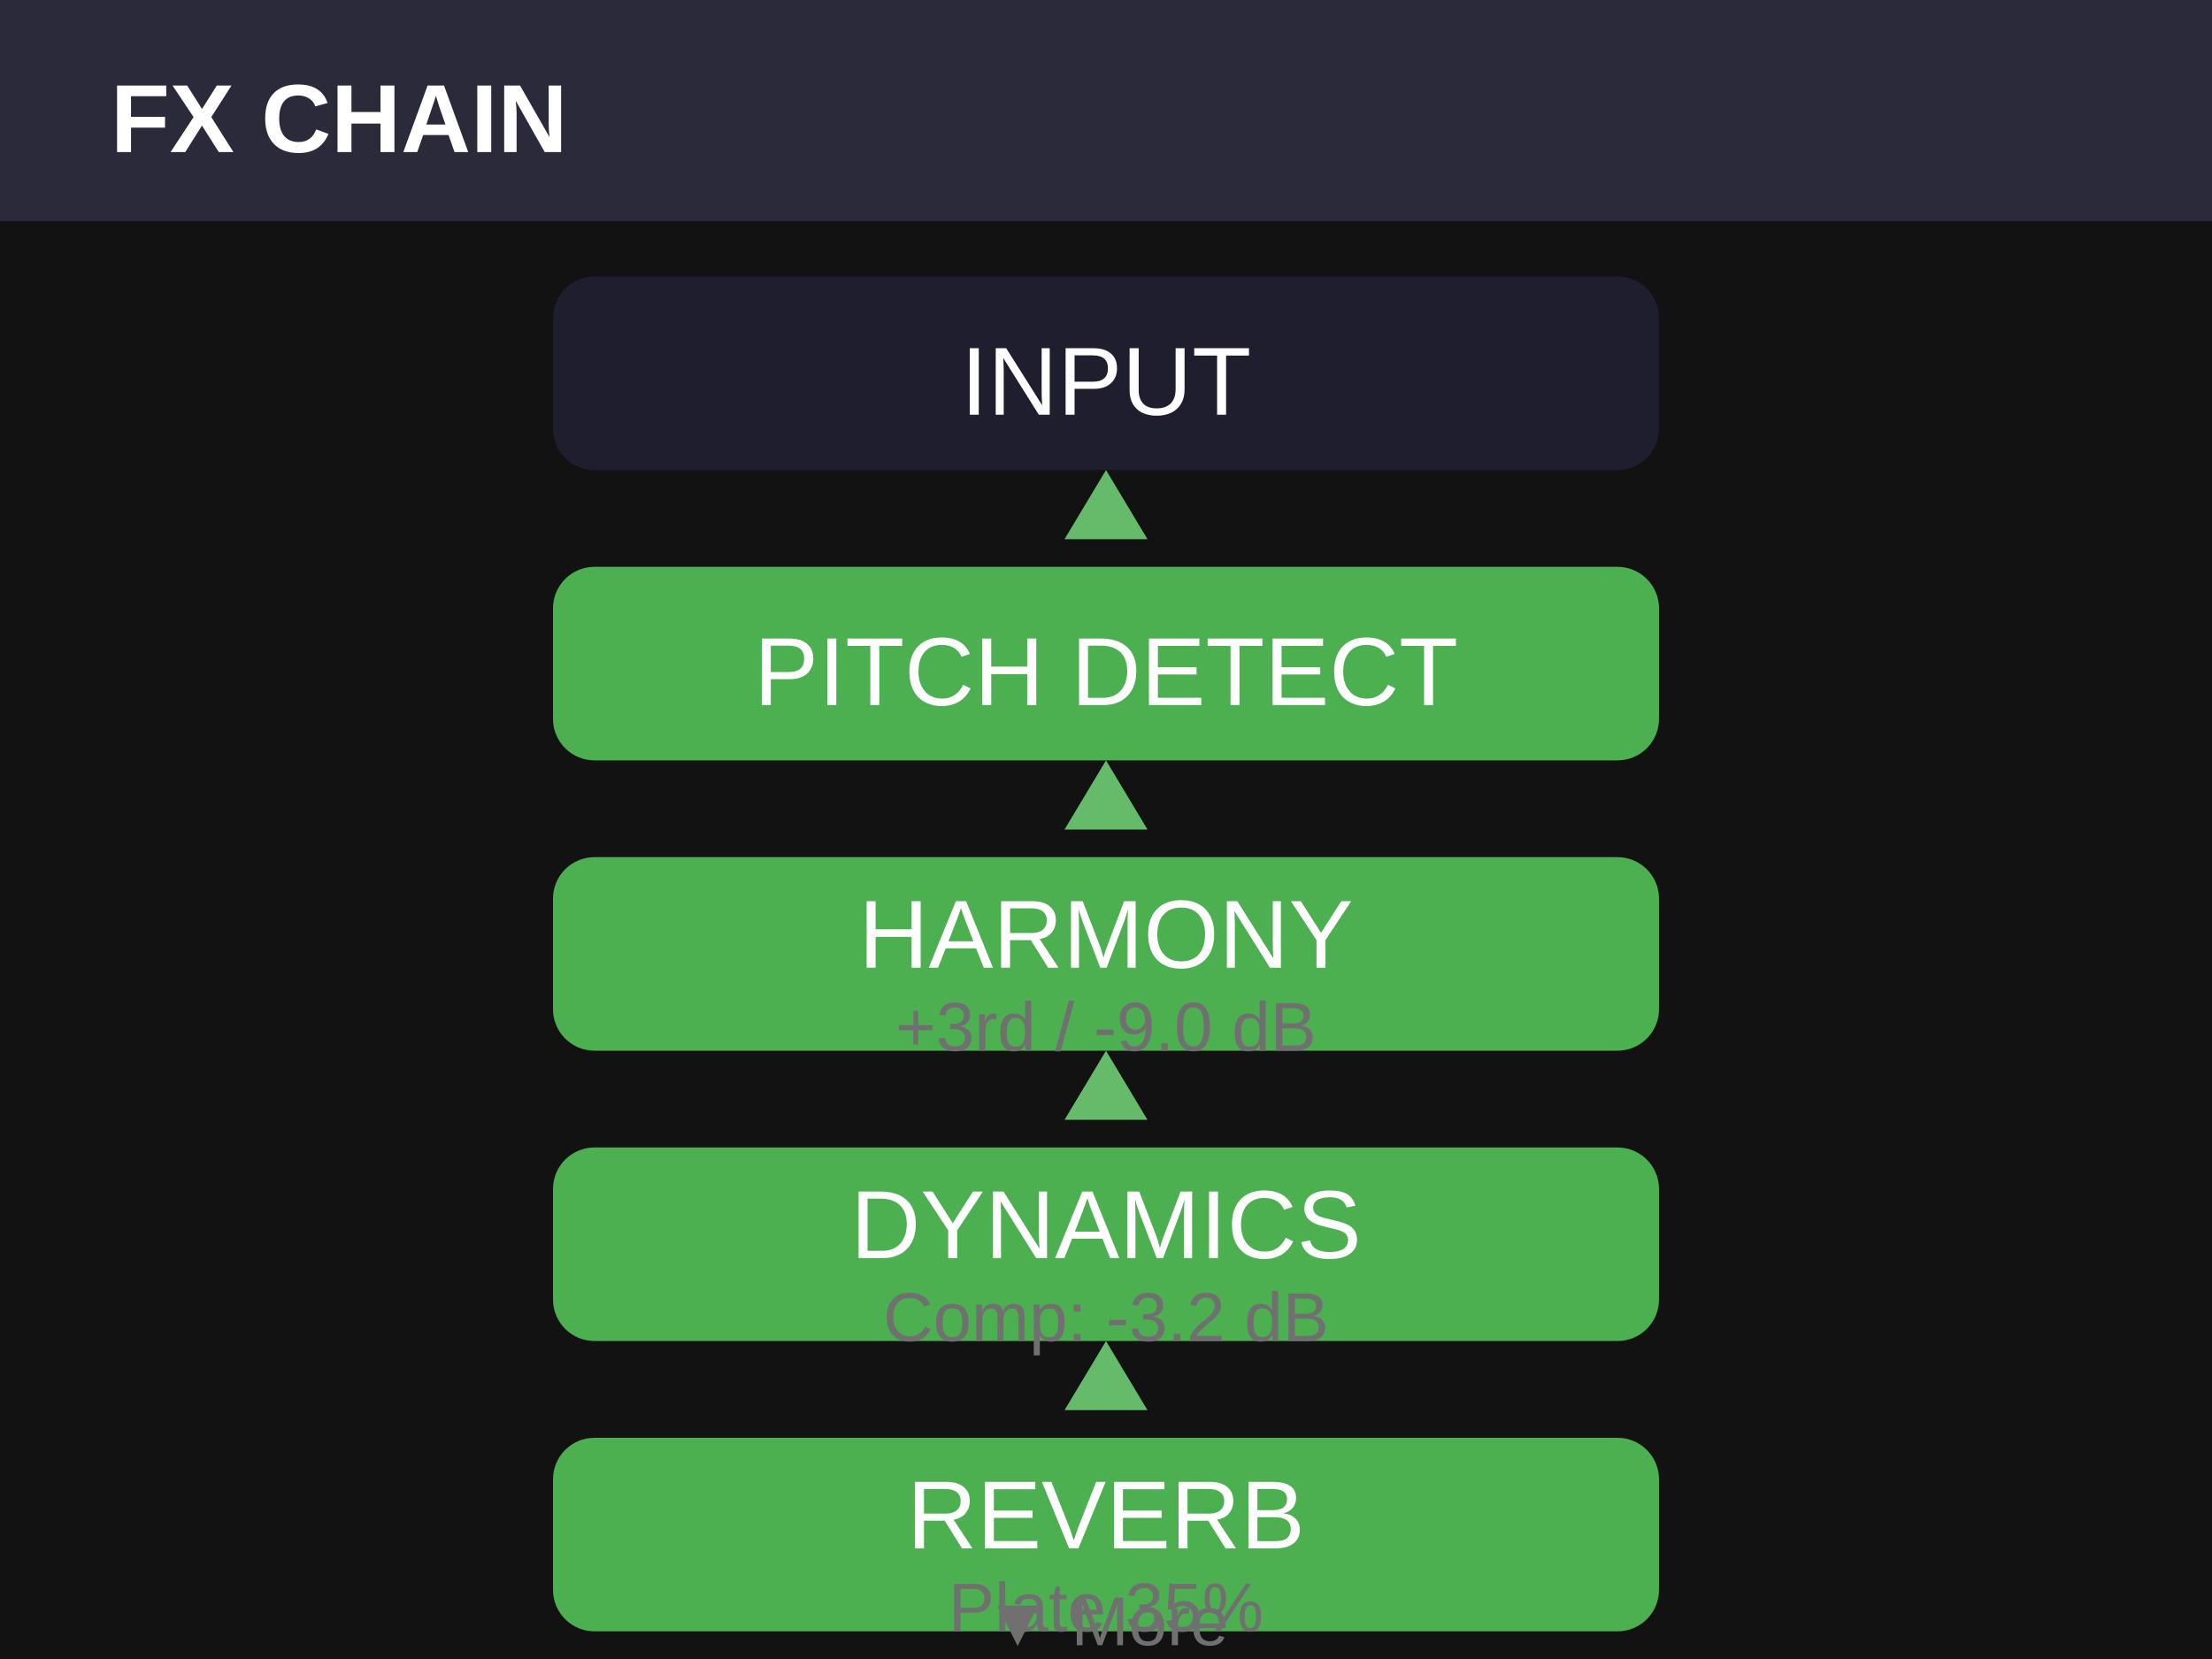
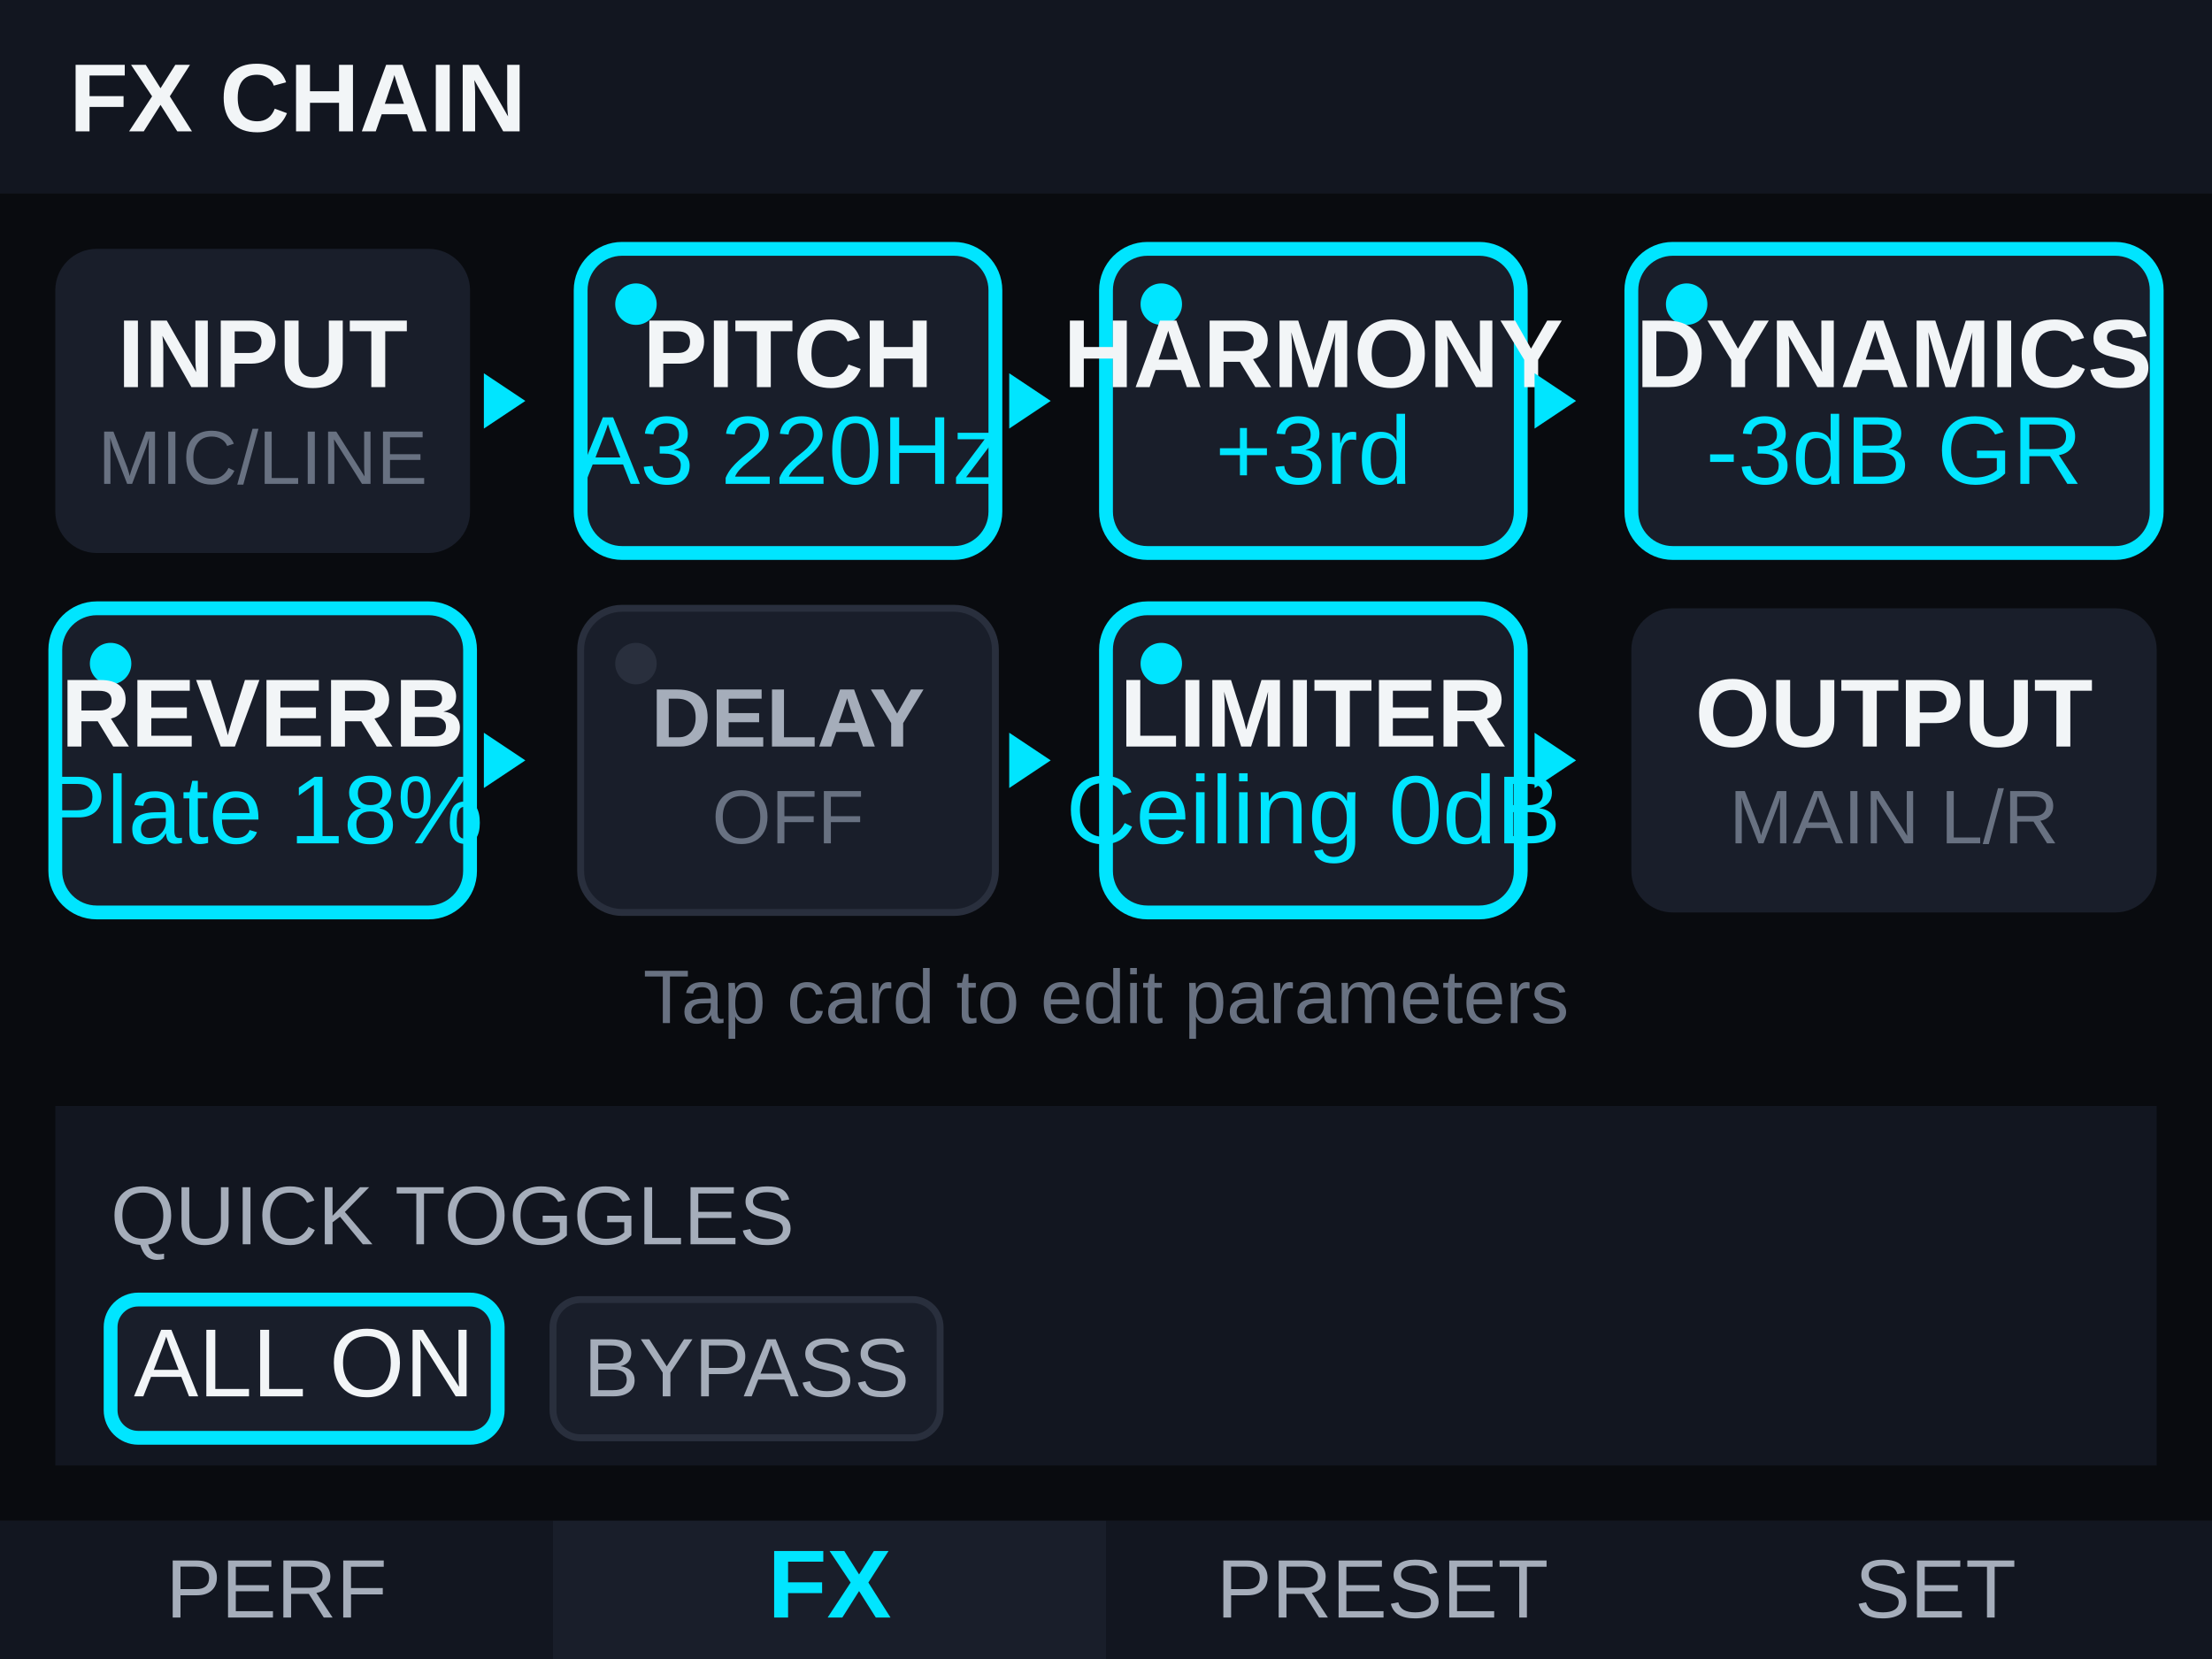
<svg xmlns="http://www.w3.org/2000/svg" viewBox="0 0 320 240" width="640" height="480">
  <defs>
    <style>
-       .bg { fill: #121212; }
-       .card { fill: #1E1E2E; }
-       .header { fill: #2A2A3A; }
-       .text-primary { fill: #FFFFFF; font-family: Arial, sans-serif; font-size: 14px; }
-       .text-secondary { fill: #B0B0B0; font-family: Arial, sans-serif; font-size: 12px; }
-       .text-small { fill: #707070; font-family: Arial, sans-serif; font-size: 10px; }
-       .effect-off { fill: #424242; }
-       .effect-on { fill: #4CAF50; }
-       .arrow { fill: #66BB6A; }
+       .bg { fill: #090B0F; }
+       .surface { fill: #121620; }
+       .surface-elevated { fill: #191E2A; }
+       .header { fill: #121620; }
+       .text-primary { fill: #F2F5F7; font-family: Arial, sans-serif; font-size: 14px; }
+       .text-secondary { fill: #A5ADBA; font-family: Arial, sans-serif; font-size: 12px; }
+       .text-muted { fill: #687181; font-family: Arial, sans-serif; font-size: 11px; }
+       .text-accent { fill: #00E5FF; font-family: Arial, sans-serif; font-size: 14px; }
+       .effect-card-bg { fill: #191E2A; }
+       .effect-card-active { fill: #191E2A; stroke: #00E5FF; stroke-width: 2; }
+       .led-on { fill: #00E5FF; }
+       .arrow { fill: #00E5FF; }
+       .nav-tab { fill: #121620; }
+       .nav-tab-active { fill: #191E2A; }
    </style>
  </defs>
  <rect width="320" height="240" class="bg" />
-   <rect width="320" height="32" class="header" />
-   <text x="16" y="22" class="text-primary" font-size="16" font-weight="bold">FX CHAIN</text>
-   <rect x="80" y="40" width="160" height="28" class="card" rx="6" />
-   <text x="160" y="60" class="text-primary" text-anchor="middle" font-size="12">INPUT</text>
-   <polygon points="160,68 154,78 166,78" class="arrow" />
-   <rect x="80" y="82" width="160" height="28" class="effect-on" rx="6" />
-   <text x="160" y="102" class="text-primary" text-anchor="middle" font-size="12">PITCH DETECT</text>
-   <polygon points="160,110 154,120 166,120" class="arrow" />
-   <rect x="80" y="124" width="160" height="28" class="effect-on" rx="6" />
-   <text x="160" y="140" class="text-primary" text-anchor="middle" font-size="11">HARMONY</text>
-   <text x="160" y="152" class="text-small" text-anchor="middle">+3rd / -9.0 dB</text>
-   <polygon points="160,152 154,162 166,162" class="arrow" />
-   <rect x="80" y="166" width="160" height="28" class="effect-on" rx="6" />
-   <text x="160" y="182" class="text-primary" text-anchor="middle" font-size="11">DYNAMICS</text>
-   <text x="160" y="194" class="text-small" text-anchor="middle">Comp: -3.2 dB</text>
-   <polygon points="160,194 154,204 166,204" class="arrow" />
-   <rect x="80" y="208" width="160" height="28" class="effect-on" rx="6" />
-   <text x="160" y="224" class="text-primary" text-anchor="middle" font-size="11">REVERB</text>
-   <text x="160" y="236" class="text-small" text-anchor="middle">Plate 35%</text>
-   <text x="160" y="238" class="text-small" text-anchor="middle">▼ More</text>
+   <rect width="320" height="28" class="header" />
+   <text x="10" y="19" class="text-primary" font-size="14" font-weight="bold">FX CHAIN</text>
+   <rect x="8" y="36" width="60" height="44" rx="6" class="surface-elevated" />
+   <text x="38" y="56" class="text-primary" text-anchor="middle" font-size="10" font-weight="bold">INPUT</text>
+   <text x="38" y="70" class="text-muted" text-anchor="middle" font-size="9">MIC/LINE</text>
+   <polygon points="76,58 70,54 70,62" class="arrow" />
+   <rect x="84" y="36" width="60" height="44" rx="6" class="effect-card-active" />
+   <circle cx="92" cy="44" r="3" class="led-on" />
+   <text x="114" y="56" class="text-primary" text-anchor="middle" font-size="10" font-weight="bold">PITCH</text>
+   <text x="114" y="70" class="text-accent" text-anchor="middle" font-size="9">A3 220Hz</text>
+   <polygon points="152,58 146,54 146,62" class="arrow" />
+   <rect x="160" y="36" width="60" height="44" rx="6" class="effect-card-active" />
+   <circle cx="168" cy="44" r="3" class="led-on" />
+   <text x="190" y="56" class="text-primary" text-anchor="middle" font-size="10" font-weight="bold">HARMONY</text>
+   <text x="190" y="70" class="text-accent" text-anchor="middle" font-size="9">+3rd</text>
+   <polygon points="228,58 222,54 222,62" class="arrow" />
+   <rect x="236" y="36" width="76" height="44" rx="6" class="effect-card-active" />
+   <circle cx="244" cy="44" r="3" class="led-on" />
+   <text x="274" y="56" class="text-primary" text-anchor="middle" font-size="10" font-weight="bold">DYNAMICS</text>
+   <text x="274" y="70" class="text-accent" text-anchor="middle" font-size="9">-3dB GR</text>
+   <rect x="8" y="88" width="60" height="44" rx="6" class="effect-card-active" />
+   <circle cx="16" cy="96" r="3" class="led-on" />
+   <text x="38" y="108" class="text-primary" text-anchor="middle" font-size="10" font-weight="bold">REVERB</text>
+   <text x="38" y="122" class="text-accent" text-anchor="middle" font-size="9">Plate 18%</text>
+   <polygon points="76,110 70,106 70,114" class="arrow" />
+   <rect x="84" y="88" width="60" height="44" rx="6" class="effect-card-bg" stroke="#292F3D" stroke-width="1" />
+   <circle cx="92" cy="96" r="3" class="led-off" fill="#292F3D" />
+   <text x="114" y="108" class="text-secondary" text-anchor="middle" font-size="10" font-weight="bold">DELAY</text>
+   <text x="114" y="122" class="text-muted" text-anchor="middle" font-size="9">OFF</text>
+   <polygon points="152,110 146,106 146,114" class="arrow" />
+   <rect x="160" y="88" width="60" height="44" rx="6" class="effect-card-active" />
+   <circle cx="168" cy="96" r="3" class="led-on" />
+   <text x="190" y="108" class="text-primary" text-anchor="middle" font-size="10" font-weight="bold">LIMITER</text>
+   <text x="190" y="122" class="text-accent" text-anchor="middle" font-size="9">Ceiling 0dB</text>
+   <polygon points="228,110 222,106 222,114" class="arrow" />
+   <rect x="236" y="88" width="76" height="44" rx="6" class="surface-elevated" />
+   <text x="274" y="108" class="text-primary" text-anchor="middle" font-size="10" font-weight="bold">OUTPUT</text>
+   <text x="274" y="122" class="text-muted" text-anchor="middle" font-size="9">MAIN L/R</text>
+   <text x="160" y="148" class="text-muted" text-anchor="middle" font-size="10">Tap card to edit parameters</text>
+   <rect x="8" y="160" width="304" height="52" class="surface" />
+   <text x="16" y="180" class="text-secondary" font-size="11">QUICK TOGGLES</text>
+   <rect x="16" y="188" width="56" height="20" rx="4" class="effect-card-active" />
+   <text x="44" y="202" class="text-primary" text-anchor="middle" font-size="9">ALL ON</text>
+   <rect x="80" y="188" width="56" height="20" rx="4" class="effect-card-bg" stroke="#292F3D" stroke-width="1" />
+   <text x="108" y="202" class="text-secondary" text-anchor="middle" font-size="9">BYPASS</text>
+   <rect y="220" width="320" height="20" class="header" />
+   <rect x="0" y="220" width="80" height="20" class="nav-tab" />
+   <text x="40" y="234" class="text-secondary" text-anchor="middle" font-size="10">PERF</text>
+   <rect x="80" y="220" width="80" height="20" class="nav-tab-active" />
+   <text x="120" y="234" class="text-accent" text-anchor="middle" font-size="10" font-weight="bold">FX</text>
+   <rect x="160" y="220" width="80" height="20" class="nav-tab" />
+   <text x="200" y="234" class="text-secondary" text-anchor="middle" font-size="10">PRESET</text>
+   <rect x="240" y="220" width="80" height="20" class="nav-tab" />
+   <text x="280" y="234" class="text-secondary" text-anchor="middle" font-size="10">SET</text>
</svg>
